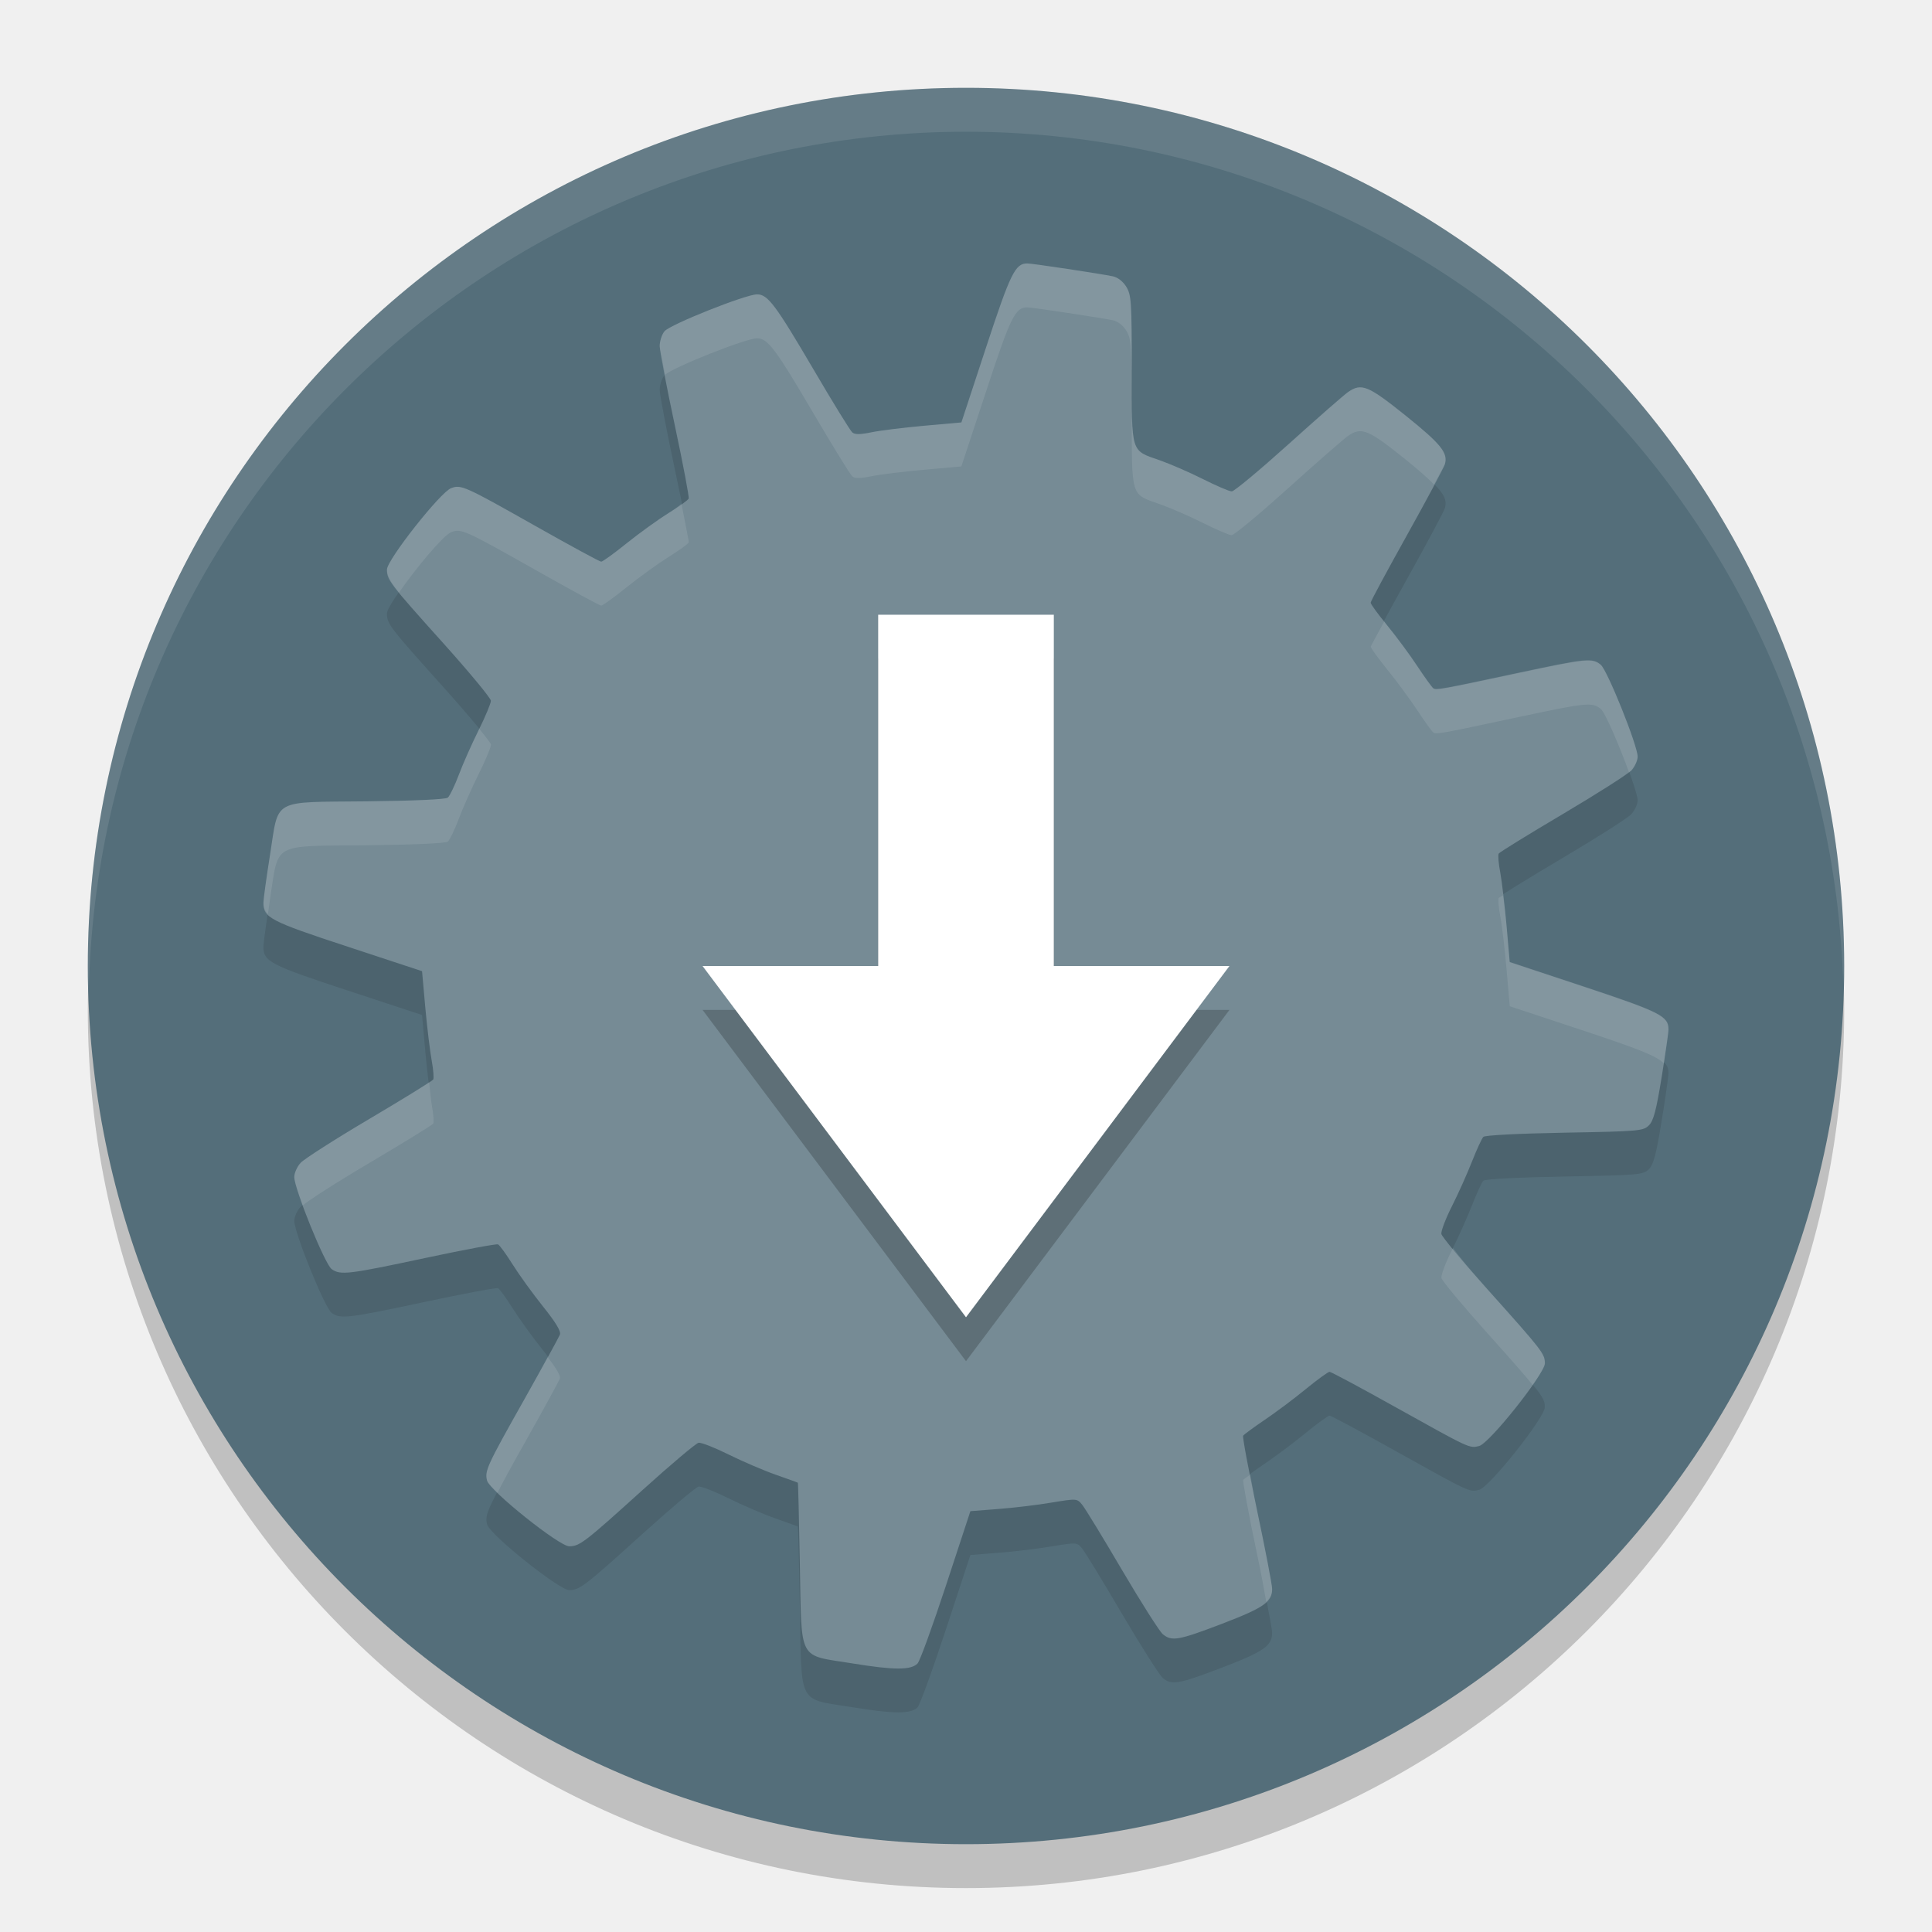
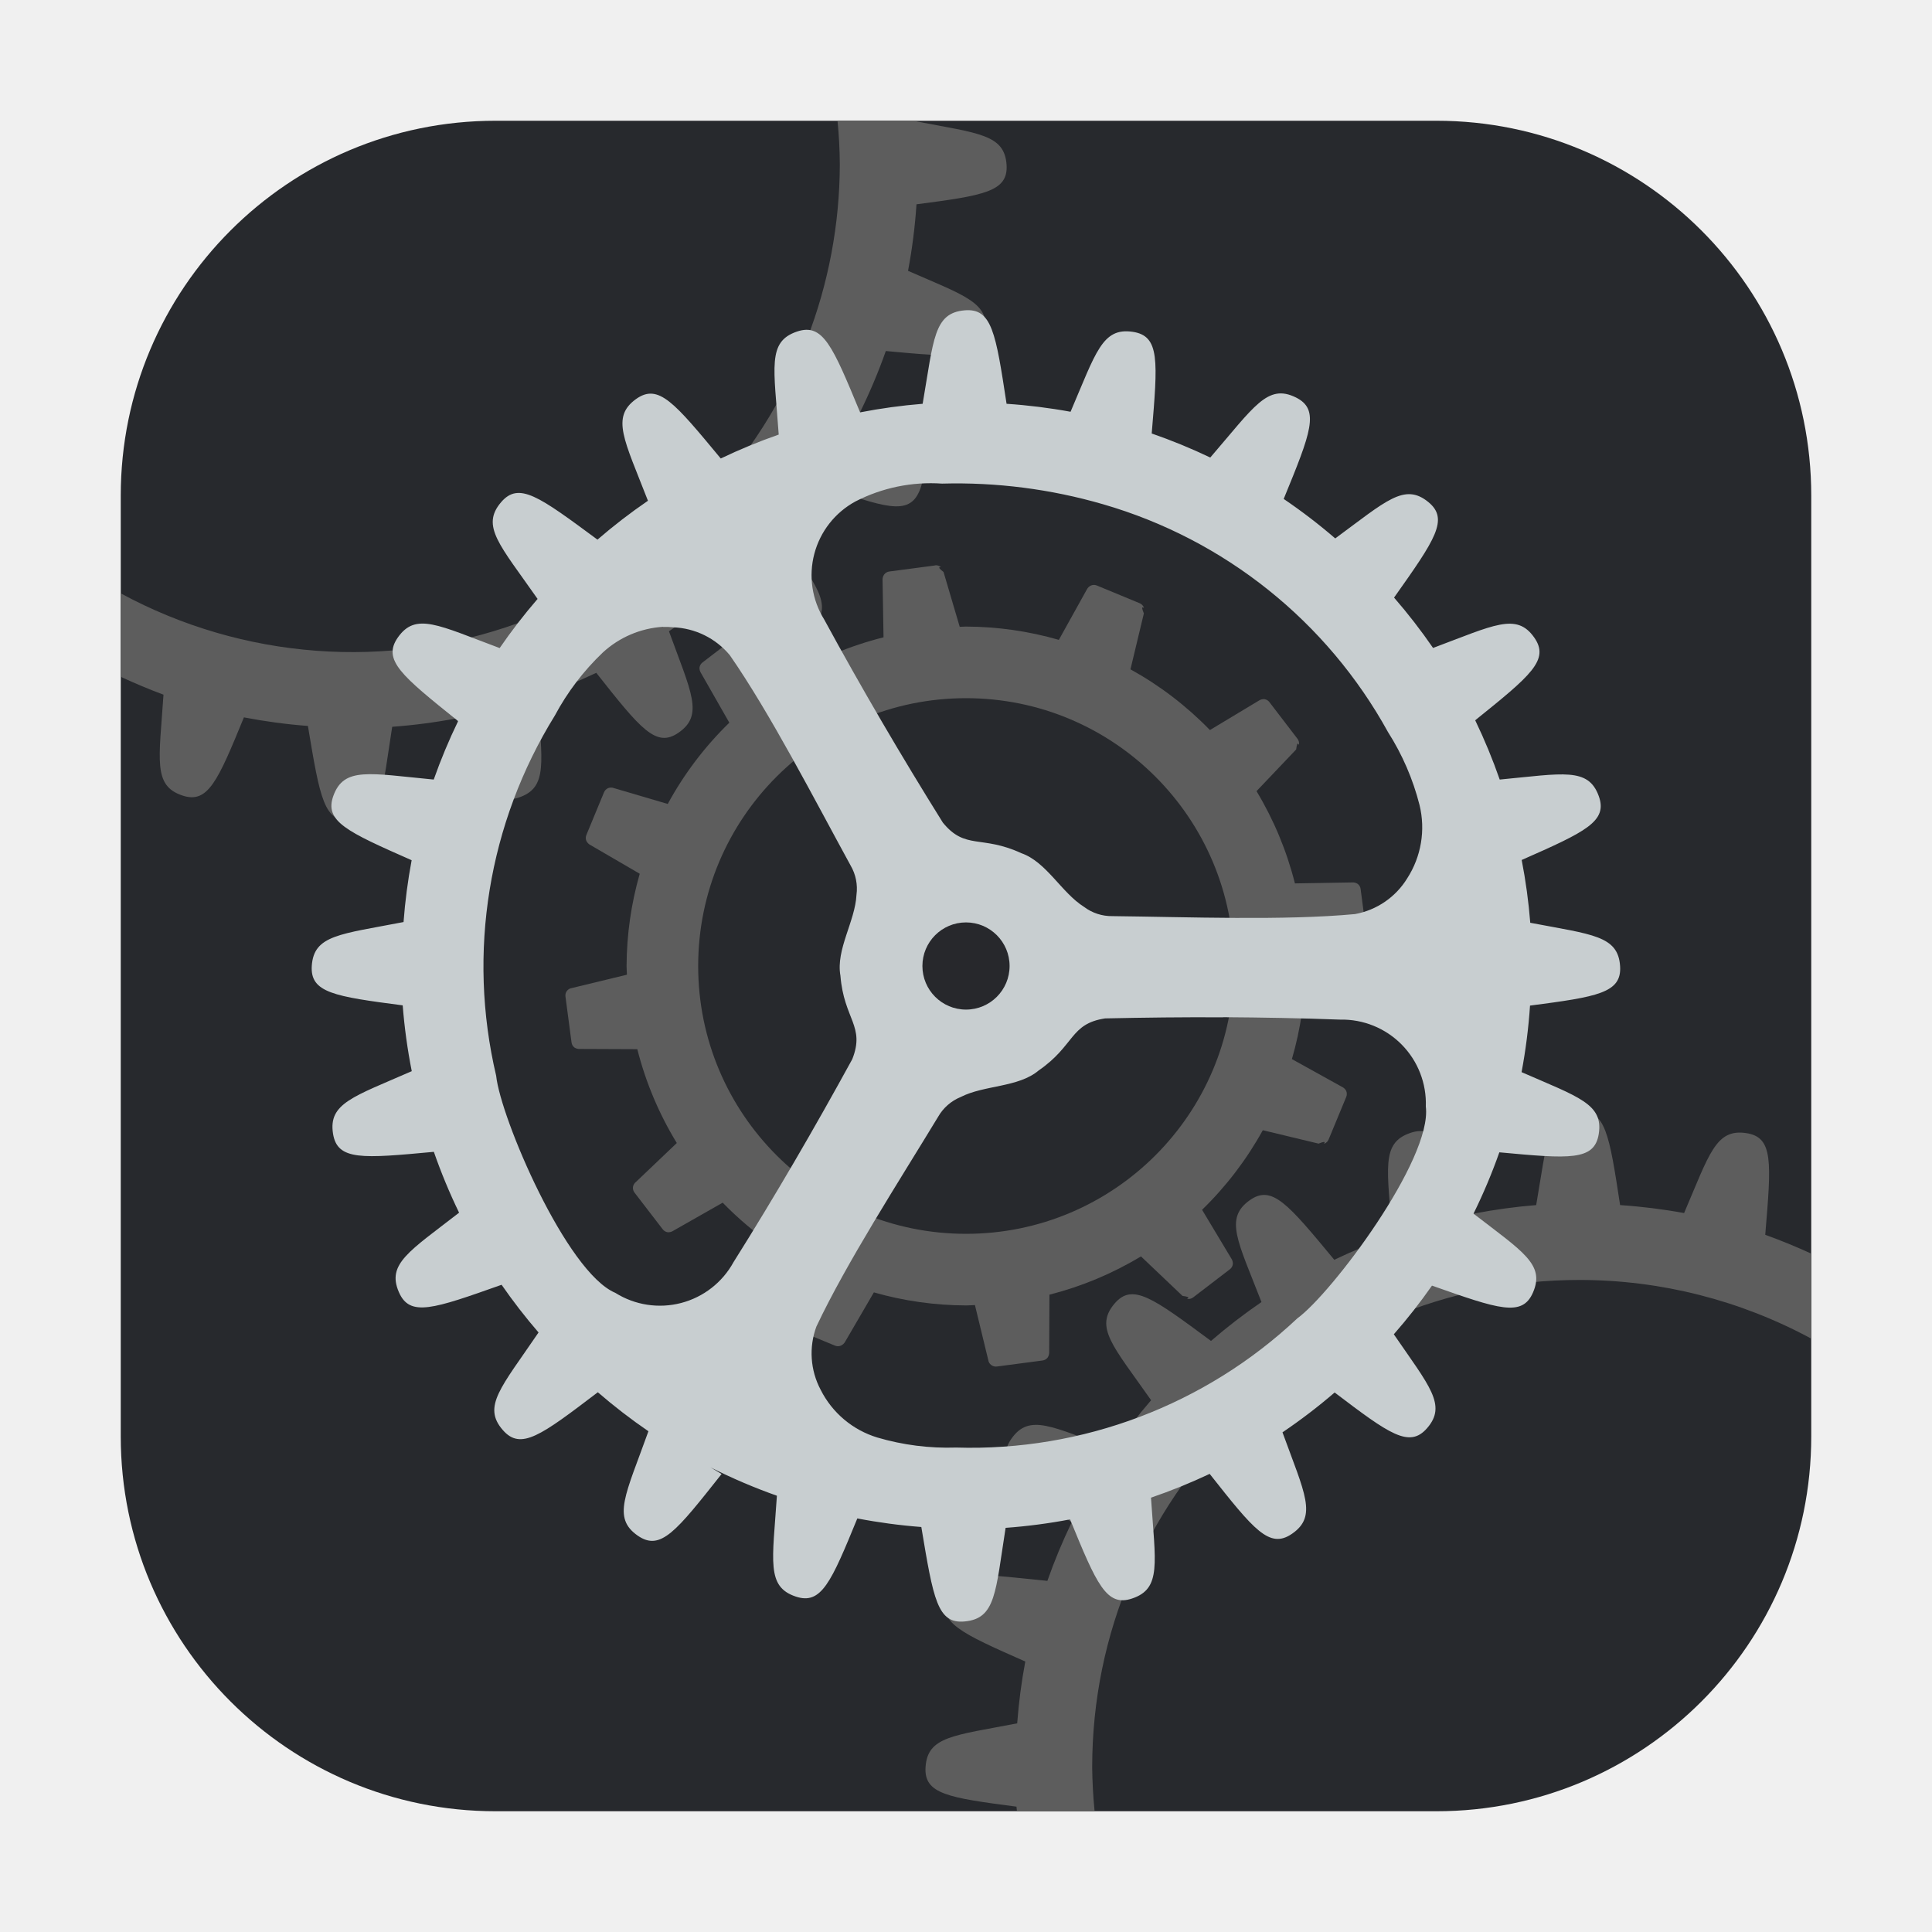
- <svg xmlns="http://www.w3.org/2000/svg" width="22" height="22" version="1">
-   <circle style="opacity:0.2" cx="11" cy="11.5" r="10" />
-   <circle style="fill:#546e7a" cx="11" cy="11" r="10" />
-   <path style="opacity:0.1" d="m 11.699,3.5 c -0.138,-8e-4 -0.192,0.109 -0.472,0.962 l -0.279,0.848 -0.425,0.038 C 10.288,5.37 10.018,5.403 9.922,5.423 9.795,5.449 9.736,5.45 9.705,5.424 9.682,5.405 9.485,5.085 9.267,4.713 c -0.435,-0.742 -0.524,-0.862 -0.646,-0.862 -0.129,0 -0.991,0.343 -1.054,0.42 C 7.536,4.309 7.512,4.386 7.512,4.441 7.513,4.496 7.59,4.901 7.684,5.342 7.778,5.782 7.85,6.158 7.843,6.175 7.836,6.193 7.734,6.267 7.615,6.341 7.497,6.414 7.281,6.57 7.137,6.685 6.994,6.801 6.863,6.896 6.846,6.896 c -0.017,0 -0.353,-0.182 -0.747,-0.405 -0.81,-0.458 -0.849,-0.475 -0.963,-0.432 -0.124,0.047 -0.73,0.816 -0.73,0.926 0,0.119 0.029,0.156 0.647,0.844 0.295,0.329 0.537,0.621 0.537,0.65 0,0.028 -0.062,0.178 -0.138,0.331 -0.077,0.154 -0.179,0.384 -0.227,0.51 -0.048,0.126 -0.104,0.244 -0.126,0.262 -0.024,0.02 -0.381,0.037 -0.925,0.042 -1.092,0.012 -0.996,-0.041 -1.099,0.609 -0.04,0.252 -0.074,0.496 -0.075,0.542 -0.004,0.173 0.07,0.212 0.959,0.504 l 0.847,0.279 0.037,0.415 c 0.021,0.229 0.054,0.501 0.073,0.604 0.019,0.103 0.026,0.2 0.017,0.215 -0.01,0.016 -0.337,0.217 -0.728,0.449 -0.391,0.231 -0.742,0.456 -0.781,0.499 -0.04,0.043 -0.073,0.115 -0.073,0.162 0,0.136 0.349,0.995 0.426,1.049 0.101,0.071 0.188,0.06 1.061,-0.126 0.44,-0.094 0.815,-0.164 0.833,-0.156 0.018,0.008 0.092,0.11 0.166,0.228 0.074,0.118 0.23,0.334 0.347,0.48 0.146,0.182 0.206,0.283 0.192,0.319 -0.011,0.029 -0.192,0.359 -0.402,0.732 -0.431,0.765 -0.456,0.819 -0.427,0.931 0.029,0.115 0.821,0.748 0.935,0.748 0.118,-2.96e-4 0.174,-0.043 0.835,-0.641 0.322,-0.291 0.609,-0.533 0.638,-0.538 0.03,-0.005 0.183,0.055 0.34,0.133 0.158,0.078 0.399,0.182 0.536,0.23 0.136,0.048 0.251,0.089 0.254,0.092 0.004,0.002 0.014,0.418 0.023,0.924 0.022,1.13 -0.03,1.032 0.602,1.134 0.474,0.077 0.662,0.077 0.738,0.001 0.027,-0.027 0.172,-0.428 0.325,-0.892 l 0.277,-0.843 0.319,-0.025 c 0.175,-0.013 0.448,-0.046 0.606,-0.073 0.287,-0.047 0.289,-0.047 0.348,0.025 0.033,0.04 0.237,0.374 0.454,0.744 0.218,0.37 0.427,0.699 0.464,0.73 0.103,0.084 0.177,0.071 0.675,-0.119 0.475,-0.182 0.571,-0.248 0.57,-0.397 -9.6e-5,-0.047 -0.078,-0.451 -0.173,-0.901 -0.095,-0.449 -0.166,-0.829 -0.157,-0.843 0.008,-0.014 0.118,-0.094 0.244,-0.18 0.126,-0.085 0.338,-0.243 0.47,-0.352 0.132,-0.108 0.254,-0.196 0.27,-0.196 0.016,-2.4e-5 0.362,0.185 0.768,0.412 0.831,0.463 0.825,0.461 0.935,0.433 0.117,-0.029 0.748,-0.823 0.748,-0.941 0,-0.11 -0.027,-0.144 -0.655,-0.845 -0.282,-0.314 -0.518,-0.598 -0.523,-0.629 -0.005,-0.032 0.049,-0.175 0.121,-0.317 0.072,-0.142 0.174,-0.371 0.228,-0.508 0.054,-0.137 0.112,-0.263 0.129,-0.28 0.019,-0.019 0.394,-0.038 0.925,-0.048 0.853,-0.015 0.897,-0.02 0.961,-0.084 0.052,-0.052 0.083,-0.171 0.144,-0.545 0.043,-0.263 0.078,-0.508 0.078,-0.546 0.001,-0.152 -0.09,-0.199 -0.96,-0.488 l -0.848,-0.281 -0.036,-0.414 c -0.02,-0.228 -0.052,-0.499 -0.071,-0.603 -0.02,-0.103 -0.028,-0.201 -0.018,-0.217 0.01,-0.016 0.337,-0.218 0.728,-0.449 0.39,-0.231 0.742,-0.455 0.781,-0.498 0.04,-0.043 0.073,-0.114 0.073,-0.158 0,-0.126 -0.344,-0.983 -0.42,-1.046 -0.096,-0.08 -0.162,-0.073 -0.927,0.09 -0.899,0.192 -0.947,0.2 -0.98,0.177 -0.015,-0.011 -0.098,-0.124 -0.182,-0.252 -0.084,-0.128 -0.239,-0.337 -0.343,-0.464 C 15.693,7.497 15.608,7.379 15.608,7.363 c -2e-5,-0.016 0.186,-0.361 0.413,-0.768 0.227,-0.407 0.421,-0.771 0.432,-0.808 0.038,-0.129 -0.042,-0.229 -0.444,-0.552 -0.429,-0.344 -0.504,-0.376 -0.657,-0.271 -0.044,0.03 -0.349,0.297 -0.677,0.593 -0.329,0.296 -0.62,0.539 -0.648,0.539 -0.028,0 -0.177,-0.064 -0.33,-0.141 C 13.542,5.877 13.322,5.782 13.208,5.742 12.872,5.625 12.887,5.674 12.887,4.706 12.887,3.936 12.882,3.86 12.826,3.767 12.789,3.706 12.729,3.659 12.674,3.648 12.536,3.618 11.758,3.501 11.699,3.5 Z" />
-   <path style="fill:#768b95" d="m 11.699,3 c -0.138,-8e-4 -0.192,0.109 -0.472,0.962 l -0.279,0.848 -0.425,0.038 C 10.288,4.869 10.018,4.903 9.922,4.923 9.795,4.949 9.736,4.95 9.705,4.924 9.682,4.905 9.485,4.585 9.267,4.213 8.831,3.471 8.743,3.352 8.621,3.352 c -0.129,0 -0.991,0.343 -1.054,0.42 -0.031,0.037 -0.055,0.114 -0.055,0.17 3.995e-4,0.055 0.078,0.46 0.172,0.901 0.094,0.441 0.165,0.816 0.158,0.834 -0.007,0.018 -0.109,0.091 -0.228,0.165 C 7.497,5.914 7.281,6.07 7.137,6.185 6.994,6.301 6.863,6.396 6.846,6.396 6.829,6.396 6.494,6.214 6.099,5.991 5.289,5.533 5.251,5.516 5.136,5.559 5.013,5.606 4.406,6.376 4.406,6.486 c 0,0.119 0.029,0.156 0.647,0.844 0.295,0.329 0.537,0.621 0.537,0.65 0,0.028 -0.062,0.178 -0.138,0.331 C 5.376,8.464 5.273,8.694 5.226,8.82 5.178,8.947 5.121,9.065 5.099,9.083 5.075,9.103 4.719,9.119 4.174,9.125 3.082,9.137 3.178,9.084 3.075,9.734 c -0.04,0.252 -0.074,0.496 -0.075,0.542 -0.004,0.173 0.07,0.212 0.959,0.504 l 0.847,0.279 0.037,0.415 c 0.021,0.229 0.054,0.501 0.073,0.604 0.019,0.103 0.026,0.2 0.017,0.215 -0.01,0.016 -0.337,0.217 -0.728,0.449 -0.391,0.231 -0.742,0.456 -0.781,0.499 -0.04,0.043 -0.073,0.115 -0.073,0.162 0,0.136 0.349,0.995 0.426,1.049 0.101,0.071 0.188,0.06 1.061,-0.126 0.44,-0.094 0.815,-0.164 0.833,-0.156 0.018,0.008 0.092,0.11 0.166,0.228 0.074,0.118 0.23,0.334 0.347,0.48 0.146,0.182 0.206,0.283 0.192,0.319 -0.011,0.029 -0.192,0.359 -0.402,0.732 -0.431,0.765 -0.456,0.819 -0.427,0.931 0.029,0.115 0.821,0.748 0.935,0.748 0.118,-2.96e-4 0.174,-0.043 0.835,-0.641 0.322,-0.291 0.609,-0.533 0.638,-0.538 0.03,-0.005 0.183,0.055 0.34,0.133 0.158,0.078 0.399,0.182 0.536,0.23 0.136,0.048 0.251,0.089 0.254,0.092 0.004,0.002 0.014,0.418 0.023,0.924 0.022,1.13 -0.03,1.032 0.602,1.134 0.474,0.077 0.662,0.077 0.738,0.001 0.027,-0.027 0.172,-0.428 0.325,-0.892 l 0.277,-0.843 0.319,-0.025 c 0.175,-0.013 0.448,-0.046 0.606,-0.073 0.287,-0.047 0.289,-0.047 0.348,0.025 0.033,0.04 0.237,0.374 0.454,0.744 0.218,0.37 0.427,0.699 0.464,0.73 0.103,0.084 0.177,0.071 0.675,-0.119 0.475,-0.182 0.571,-0.248 0.57,-0.397 -9.6e-5,-0.047 -0.078,-0.451 -0.173,-0.901 -0.095,-0.449 -0.166,-0.829 -0.157,-0.843 0.008,-0.014 0.118,-0.094 0.244,-0.18 0.126,-0.085 0.338,-0.243 0.47,-0.352 0.132,-0.108 0.254,-0.196 0.27,-0.196 0.016,-2.4e-5 0.362,0.185 0.768,0.412 0.831,0.463 0.825,0.461 0.935,0.433 0.117,-0.029 0.748,-0.823 0.748,-0.941 0,-0.11 -0.027,-0.144 -0.655,-0.845 -0.282,-0.314 -0.518,-0.598 -0.523,-0.629 -0.005,-0.032 0.049,-0.175 0.121,-0.317 0.072,-0.142 0.174,-0.371 0.228,-0.508 0.054,-0.137 0.112,-0.263 0.129,-0.28 0.019,-0.019 0.394,-0.038 0.925,-0.048 0.853,-0.015 0.897,-0.02 0.961,-0.084 0.052,-0.052 0.083,-0.171 0.144,-0.545 0.043,-0.263 0.078,-0.508 0.078,-0.546 0.001,-0.152 -0.09,-0.199 -0.96,-0.488 l -0.848,-0.281 -0.036,-0.414 c -0.02,-0.228 -0.052,-0.499 -0.071,-0.603 -0.02,-0.103 -0.028,-0.201 -0.018,-0.217 0.01,-0.016 0.337,-0.218 0.728,-0.449 0.39,-0.231 0.742,-0.455 0.781,-0.498 0.04,-0.043 0.073,-0.114 0.073,-0.158 0,-0.126 -0.344,-0.983 -0.42,-1.046 -0.096,-0.08 -0.162,-0.073 -0.927,0.09 -0.899,0.192 -0.947,0.2 -0.98,0.177 -0.015,-0.011 -0.098,-0.124 -0.182,-0.252 -0.084,-0.128 -0.239,-0.337 -0.343,-0.464 C 15.693,6.997 15.608,6.879 15.608,6.863 c -2e-5,-0.016 0.186,-0.361 0.413,-0.768 0.227,-0.407 0.421,-0.771 0.432,-0.808 0.038,-0.129 -0.042,-0.229 -0.444,-0.552 -0.429,-0.344 -0.504,-0.376 -0.657,-0.271 -0.044,0.03 -0.349,0.297 -0.677,0.593 -0.329,0.296 -0.62,0.539 -0.648,0.539 -0.028,0 -0.177,-0.064 -0.33,-0.141 C 13.542,5.377 13.322,5.282 13.208,5.242 12.872,5.125 12.887,5.174 12.887,4.206 12.887,3.436 12.882,3.36 12.826,3.267 12.789,3.206 12.729,3.159 12.674,3.147 12.536,3.118 11.758,3 11.699,3 Z" />
-   <path style="opacity:0.2" d="m 10,7.5 h 2 v 4 h 2 l -3,4 -3,-4 h 2 z" />
-   <path style="fill:#ffffff" d="m 10,7 h 2 v 4 h 2 l -3,4 -3,-4 h 2 z" />
-   <path style="opacity:0.1;fill:#ffffff" d="M 11,1 A 10,10 0 0 0 1,11 10,10 0 0 0 1.011,11.291 10,10 0 0 1 11,1.5 10,10 0 0 1 20.989,11.209 10,10 0 0 0 21,11 10,10 0 0 0 11,1 Z" />
-   <path style="opacity:0.1;fill:#ffffff" d="m 11.698,3 c -0.138,-8e-4 -0.191,0.109 -0.472,0.962 L 10.947,4.811 10.522,4.849 C 10.288,4.87 10.018,4.903 9.922,4.923 9.795,4.949 9.736,4.95 9.705,4.924 9.682,4.904 9.484,4.584 9.267,4.213 8.831,3.47 8.744,3.352 8.621,3.352 c -0.129,0 -0.991,0.344 -1.054,0.42 -0.031,0.037 -0.055,0.115 -0.055,0.17 1.445e-4,0.02 0.045,0.229 0.062,0.326 C 7.654,4.186 8.494,3.852 8.621,3.852 c 0.122,0 0.21,0.119 0.646,0.861 0.218,0.371 0.415,0.692 0.438,0.711 0.031,0.026 0.09,0.025 0.217,-0.001 0.096,-0.02 0.366,-0.053 0.601,-0.074 L 10.947,5.311 11.227,4.462 C 11.507,3.609 11.56,3.499 11.698,3.5 c 0.059,3.839e-4 0.837,0.118 0.976,0.147 0.054,0.012 0.115,0.058 0.152,0.119 0.057,0.093 0.061,0.17 0.062,0.939 1.32e-4,0.968 -0.015,0.919 0.32,1.036 0.114,0.04 0.334,0.135 0.487,0.212 0.154,0.077 0.302,0.141 0.33,0.141 0.028,0 0.32,-0.243 0.648,-0.539 0.329,-0.296 0.634,-0.562 0.678,-0.592 0.153,-0.105 0.228,-0.074 0.657,0.271 0.154,0.124 0.25,0.21 0.321,0.282 0.029,-0.057 0.12,-0.219 0.123,-0.229 0.038,-0.129 -0.042,-0.23 -0.444,-0.553 -0.429,-0.344 -0.504,-0.377 -0.657,-0.271 -0.044,0.03 -0.349,0.297 -0.678,0.593 -0.329,0.296 -0.62,0.539 -0.648,0.539 -0.028,0 -0.176,-0.064 -0.33,-0.141 C 13.542,5.377 13.322,5.282 13.208,5.242 12.873,5.125 12.888,5.173 12.888,4.205 12.888,3.435 12.883,3.36 12.826,3.267 12.789,3.206 12.728,3.159 12.674,3.147 12.536,3.118 11.758,3 11.698,3 Z M 5.221,5.544 c -0.032,-0.003 -0.055,0.005 -0.084,0.016 -0.124,0.047 -0.73,0.816 -0.73,0.926 0,0.064 0.031,0.129 0.137,0.261 C 4.728,6.479 5.05,6.093 5.137,6.06 5.251,6.016 5.289,6.033 6.1,6.491 6.494,6.714 6.829,6.896 6.846,6.896 c 0.017,0 0.148,-0.095 0.292,-0.211 C 7.281,6.57 7.497,6.415 7.615,6.341 7.734,6.267 7.836,6.193 7.843,6.176 7.846,6.166 7.791,5.901 7.76,5.736 7.718,5.769 7.69,5.794 7.615,5.841 7.497,5.915 7.281,6.07 7.138,6.186 6.994,6.301 6.862,6.396 6.846,6.396 6.829,6.396 6.494,6.214 6.1,5.991 5.492,5.648 5.318,5.552 5.221,5.544 Z M 15.763,7.076 c -0.044,0.084 -0.154,0.281 -0.154,0.287 2.4e-5,0.016 0.085,0.133 0.188,0.261 0.104,0.127 0.258,0.337 0.343,0.465 0.084,0.128 0.166,0.241 0.182,0.252 0.033,0.023 0.082,0.014 0.98,-0.178 0.765,-0.163 0.83,-0.17 0.927,-0.09 0.05,0.042 0.214,0.425 0.321,0.721 0.002,-0.002 0.025,-0.015 0.026,-0.017 0.04,-0.043 0.072,-0.115 0.072,-0.159 0,-0.126 -0.344,-0.983 -0.42,-1.046 -0.096,-0.08 -0.161,-0.072 -0.927,0.091 -0.899,0.192 -0.948,0.201 -0.98,0.178 -0.015,-0.011 -0.097,-0.125 -0.182,-0.253 -0.084,-0.128 -0.239,-0.337 -0.343,-0.464 -0.019,-0.023 -0.017,-0.026 -0.034,-0.048 z M 5.457,8.299 c -0.003,0.005 -0.002,0.006 -0.005,0.012 C 5.376,8.464 5.273,8.694 5.226,8.82 5.178,8.947 5.121,9.065 5.1,9.083 5.075,9.103 4.718,9.119 4.174,9.125 3.081,9.137 3.178,9.084 3.075,9.734 3.035,9.986 3.001,10.231 3,10.277 c -0.001,0.053 0.016,0.093 0.051,0.132 0.011,-0.073 0.012,-0.094 0.024,-0.175 C 3.178,9.584 3.081,9.637 4.174,9.625 4.718,9.619 5.075,9.603 5.1,9.583 5.121,9.565 5.178,9.447 5.226,9.32 5.273,9.194 5.376,8.964 5.452,8.811 c 0.077,-0.154 0.139,-0.304 0.139,-0.332 0,-0.012 -0.061,-0.09 -0.134,-0.18 z m 11.658,1.896 c -0.003,0.003 -0.047,0.028 -0.048,0.029 -0.01,0.016 -0.002,0.112 0.018,0.216 0.02,0.103 0.051,0.376 0.071,0.604 l 0.036,0.414 0.848,0.281 c 0.605,0.201 0.823,0.284 0.905,0.368 0.025,-0.164 0.055,-0.355 0.055,-0.381 0.001,-0.152 -0.091,-0.198 -0.96,-0.487 l -0.848,-0.281 -0.036,-0.414 c -0.011,-0.132 -0.026,-0.229 -0.041,-0.349 z M 4.885,12.324 c -0.046,0.037 -0.315,0.203 -0.681,0.419 -0.391,0.231 -0.742,0.456 -0.781,0.499 -0.04,0.043 -0.072,0.116 -0.072,0.162 0,0.045 0.043,0.175 0.097,0.322 0.057,-0.052 0.378,-0.259 0.757,-0.483 0.391,-0.231 0.718,-0.433 0.728,-0.448 0.01,-0.016 0.002,-0.113 -0.017,-0.216 -0.008,-0.043 -0.019,-0.167 -0.03,-0.255 z m 11.66,1.887 c -0.004,0.007 -0.007,0.018 -0.011,0.024 -0.072,0.142 -0.126,0.286 -0.12,0.317 0.005,0.032 0.241,0.314 0.523,0.629 0.288,0.321 0.425,0.477 0.516,0.59 0.079,-0.114 0.14,-0.211 0.14,-0.245 0,-0.11 -0.027,-0.144 -0.655,-0.845 -0.211,-0.236 -0.311,-0.363 -0.393,-0.471 z M 6.237,15.451 c -0.073,0.135 -0.125,0.234 -0.263,0.479 -0.431,0.765 -0.456,0.819 -0.428,0.931 0.006,0.024 0.06,0.079 0.119,0.138 0.065,-0.128 0.136,-0.262 0.309,-0.568 0.21,-0.373 0.39,-0.703 0.401,-0.732 0.012,-0.03 -0.041,-0.118 -0.139,-0.246 z m 8.002,1.339 c -0.023,0.017 -0.079,0.056 -0.082,0.061 -0.008,0.014 0.062,0.394 0.157,0.843 0.058,0.273 0.074,0.377 0.105,0.547 0.044,-0.044 0.068,-0.089 0.067,-0.146 -9.6e-5,-0.047 -0.078,-0.451 -0.173,-0.9 -0.046,-0.215 -0.047,-0.253 -0.075,-0.403 z" />
+ <svg xmlns="http://www.w3.org/2000/svg" height="16px" width="16px" id="svg2536" viewBox="0 0 16 16">
+   <defs>
+     <style>.cls-1{fill:#27292d;}.cls-2{fill:#5d5d5d;}.cls-3{fill:#c8ced0;}.cls-4{fill:url(#Gradiente_sem_nome_8);}</style>
+     <radialGradient id="Gradiente_sem_nome_8" cx="159.389" cy="6.018" r="0.376" gradientTransform="matrix(0.9607, 0, 0, -0.9607, -145.1274, 13.7818)" gradientUnits="userSpaceOnUse">
+       <stop offset="0" stop-color="#27282c" />
+       <stop offset="1" stop-color="#27282c" />
+     </radialGradient>
+   </defs>
+   <g id="layer1">
+     <path id="rect849-5" class="cls-1" d="M4.104,1h7.792A3.104,3.104,0,0,1,15,4.104v7.792A3.104,3.104,0,0,1,11.896,15H4.104A3.104,3.104,0,0,1,1,11.896V4.104A3.104,3.104,0,0,1,4.104,1Z" />
+     <path id="path2497-2" class="cls-2" d="M6.936,1q.018.181.019.364A4.036,4.036,0,0,1,6.682,2.811c-.007.019-.014.039-.022.059A4.03,4.03,0,0,1,1,4.914v.691q.174.081.354.148c-.036.541-.089.753.156.835.212.071.293-.118.51-.647a4.686,4.686,0,0,0,.53.071c.1.599.133.805.361.782.256-.025.253-.242.337-.775a4.686,4.686,0,0,0,.534-.07c.22.537.301.727.514.656.245-.082.192-.293.156-.835a4.676,4.676,0,0,0,.486-.198c.366.463.495.625.681.496.212-.146.105-.334-.079-.84a4.661,4.661,0,0,0,.432-.331c.453.344.619.464.765.296.167-.191.02-.348-.276-.778a4.678,4.678,0,0,0,.316-.404c.553.195.748.263.837.056.1-.232-.085-.337-.492-.652a4.663,4.663,0,0,0,.214-.508c.582.054.787.071.823-.151.04-.249-.166-.306-.639-.513a4.647,4.647,0,0,0,.07-.551c.559-.073.76-.105.746-.326-.016-.253-.23-.261-.744-.36L7.591,1Z" />
+     <path id="path2485-2" class="cls-2" d="M7.743,4.683l-.379.05a.064.064,0,0,0-.042.025.073.073,0,0,0-.013.047l.008.473a2.811,2.811,0,0,0-.783.328l-.323-.34A.065.065,0,0,0,6.169,5.24a.063.063,0,0,0-.047.013l-.304.233a.064.064,0,0,0-.025.042.076.076,0,0,0,.013.047l.234.41a2.811,2.811,0,0,0-.51.673l-.445-.131a.066.066,0,0,0-.049,0,.064.064,0,0,0-.034.035l-.146.353a.064.064,0,0,0,0,.049.076.076,0,0,0,.035.035l.407.237A2.815,2.815,0,0,0,5.189,8c.001.024.001.048.003.072l-.454.11a.065.065,0,0,0-.043.024.063.063,0,0,0-.012.047l.05.379a.064.064,0,0,0,.024.043.076.076,0,0,0,.047.012l.474.002a2.812,2.812,0,0,0,.327.777l-.338.322a.065.065,0,0,0-.025.042.064.064,0,0,0,.013.047l.233.303a.064.064,0,0,0,.042.025.075.075,0,0,0,.047-.013L5.985,9.96a2.812,2.812,0,0,0,.674.51l-.131.444a.065.065,0,0,0,0,.049.063.063,0,0,0,.034.035l.353.146a.064.064,0,0,0,.049,0A.076.076,0,0,0,7,11.11l.237-.407A2.808,2.808,0,0,0,8,10.811c.025-.001.049-.001.074-.003l.11.454a.064.064,0,0,0,.071.055l.379-.05a.064.064,0,0,0,.042-.024.077.077,0,0,0,.013-.047l.002-.474a2.81,2.81,0,0,0,.758-.317l.344.327c.089.012.026.022.042.025a.063.063,0,0,0,.047-.013l.304-.233a.064.064,0,0,0,.024-.042.074.074,0,0,0-.013-.047l-.242-.403a2.809,2.809,0,0,0,.503-.659l.462.111c.083-.034.034.006.049,0a.063.063,0,0,0,.034-.034l.146-.353a.065.065,0,0,0,0-.049.073.073,0,0,0-.035-.034l-.415-.23A2.813,2.813,0,0,0,10.811,8l-.002-.053.454-.134c.055-.071.032-.011.042-.024a.063.063,0,0,0,.013-.047l-.05-.38a.063.063,0,0,0-.024-.042.073.073,0,0,0-.047-.012l-.473.008a2.81,2.81,0,0,0-.318-.764l.328-.345c.012-.089.022-.026.024-.042a.064.064,0,0,0-.013-.047l-.232-.303a.063.063,0,0,0-.042-.025.074.074,0,0,0-.047.013l-.404.243a2.81,2.81,0,0,0-.658-.503l.111-.463c-.034-.083.006-.034,0-.049a.063.063,0,0,0-.034-.035L9.084,4.849a.063.063,0,0,0-.049,0,.073.073,0,0,0-.035.034l-.231.416a2.811,2.811,0,0,0-.77-.11l-.051.002-.134-.454c-.071-.055-.012-.033-.025-.043a.063.063,0,0,0-.047-.012ZM8,5.782A2.218,2.218,0,1,1,5.782,8,2.218,2.218,0,0,1,8,5.782Z" />
+     <path id="path2689" class="cls-2" d="M13.07,9.206c-.257.022-.256.24-.348.774a4.706,4.706,0,0,0-.518.071c-.228-.55-.307-.742-.523-.669-.248.084-.19.296-.151.853a4.704,4.704,0,0,0-.48.198c-.385-.464-.516-.625-.702-.492-.209.151-.097.337.099.842a4.698,4.698,0,0,0-.418.322c-.484-.358-.651-.483-.799-.309-.168.198-.012.351.303.8a4.655,4.655,0,0,0-.314.407c-.508-.189-.695-.299-.843-.088-.131.187.032.317.499.693a4.67,4.67,0,0,0-.201.484c-.534-.051-.743-.107-.831.134-.077.212.111.297.648.534a4.648,4.648,0,0,0-.067.512c-.527.102-.743.107-.759.363-.014.223.188.253.753.327L8.422,15h.643q-.018-.181-.02-.364a4.036,4.036,0,0,1,4.036-4.036h0A4.035,4.035,0,0,1,15,11.086v-.704q-.187-.086-.381-.156c.05-.601.069-.808-.157-.842-.253-.038-.305.171-.515.662a4.702,4.702,0,0,0-.53-.066c-.09-.588-.121-.793-.347-.774Z" />
+     <g id="g2609">
+       <g id="g2507">
+         <path id="path2497" class="cls-3" d="M7.989,2.57c-.257.022-.256.239-.348.774a4.706,4.706,0,0,0-.518.071c-.228-.55-.307-.742-.523-.669-.248.084-.19.296-.151.853a4.696,4.696,0,0,0-.48.198c-.385-.464-.516-.625-.702-.492-.209.151-.097.337.099.842a4.685,4.685,0,0,0-.418.322c-.485-.358-.651-.483-.799-.309-.168.198-.011.351.303.8a4.686,4.686,0,0,0-.314.407c-.508-.189-.695-.299-.843-.088-.131.187.031.317.499.693a4.66,4.66,0,0,0-.202.484c-.534-.051-.743-.107-.831.134-.077.212.111.297.648.534a4.652,4.652,0,0,0-.067.512c-.527.102-.743.107-.76.363-.014.223.188.253.753.327a4.674,4.674,0,0,0,.075.545c-.484.212-.692.266-.652.518.036.224.243.205.835.15a4.657,4.657,0,0,0,.209.504c-.413.32-.6.424-.499.657.09.21.286.14.851-.06a4.709,4.709,0,0,0,.306.395c-.311.457-.467.612-.296.808.149.171.315.046.787-.313a4.688,4.688,0,0,0,.419.323c-.189.527-.303.716-.088.865.189.13.317-.035.694-.511l-.092-.055a4.689,4.689,0,0,0,.55.235c-.036.542-.089.753.156.835.212.071.293-.118.51-.647a4.705,4.705,0,0,0,.53.071c.1.599.133.805.361.782.256-.025.253-.242.337-.775a4.685,4.685,0,0,0,.534-.07c.22.537.301.727.514.655.245-.082.192-.293.156-.835a4.707,4.707,0,0,0,.486-.197c.366.463.495.625.682.496.212-.146.105-.334-.079-.84a4.66,4.66,0,0,0,.432-.33c.453.344.618.464.765.296.167-.191.02-.348-.275-.778a4.651,4.651,0,0,0,.316-.403c.553.195.748.263.837.056.1-.232-.085-.337-.493-.652a4.653,4.653,0,0,0,.214-.508c.582.054.787.071.823-.151.04-.249-.165-.306-.639-.513a4.667,4.667,0,0,0,.07-.551c.559-.073.76-.105.746-.326-.016-.254-.23-.262-.744-.36a4.649,4.649,0,0,0-.071-.52c.528-.233.715-.319.638-.53-.087-.239-.295-.186-.82-.136a4.664,4.664,0,0,0-.203-.491c.458-.369.619-.5.489-.685-.147-.21-.335-.102-.838.086a4.687,4.687,0,0,0-.323-.417c.34-.48.458-.65.283-.792-.197-.16-.348-.009-.77.302a4.67,4.67,0,0,0-.427-.327c.225-.549.303-.741.1-.841-.235-.115-.344.076-.708.498A4.703,4.703,0,0,0,9.538,3.59c.05-.601.069-.808-.157-.842-.253-.038-.305.171-.515.662a4.7,4.7,0,0,0-.53-.066c-.09-.588-.121-.793-.347-.774ZM7.802,4.005a4.353,4.353,0,0,1,1.333.171,3.946,3.946,0,0,1,2.36,1.887,2.073,2.073,0,0,1,.261.604.779.779,0,0,1-.102.607.642.642,0,0,1-.432.296c-.586.055-1.381.024-2.008.017A.381.381,0,0,1,8.977,7.51c-.186-.117-.311-.372-.518-.444-.331-.153-.465-.025-.651-.254-.344-.551-.676-1.118-.982-1.681a.695.695,0,0,1,.258-.978,1.361,1.361,0,0,1,.717-.148Zm-2.31,1.187a.604.604,0,0,1,.082.003.642.642,0,0,1,.47.231c.336.484.699,1.191,1,1.741a.381.381,0,0,1,.049.244c-.011.219-.172.453-.133.669.029.363.207.417.098.692-.312.57-.642,1.138-.983,1.68a.695.695,0,0,1-.979.255c-.406-.171-.951-1.451-.987-1.798a3.946,3.946,0,0,1,.486-2.983,2.07,2.07,0,0,1,.398-.523.812.812,0,0,1,.497-.212Zm4.637,3.232c.325.002.65.008.969.02a.695.695,0,0,1,.71.72c.055.437-.781,1.549-1.064,1.754a3.946,3.946,0,0,1-2.826,1.07,2.069,2.069,0,0,1-.652-.083.779.779,0,0,1-.47-.396.642.642,0,0,1-.035-.523c.251-.532.683-1.201,1.008-1.737a.381.381,0,0,1,.187-.164c.195-.1.478-.078.646-.22.3-.207.258-.387.55-.431.325-.007.651-.011.977-.009Z" />
+         <circle id="circle2503" class="cls-4" cx="8" cy="8" r="0.361" />
+       </g>
+     </g>
+   </g>
</svg>
